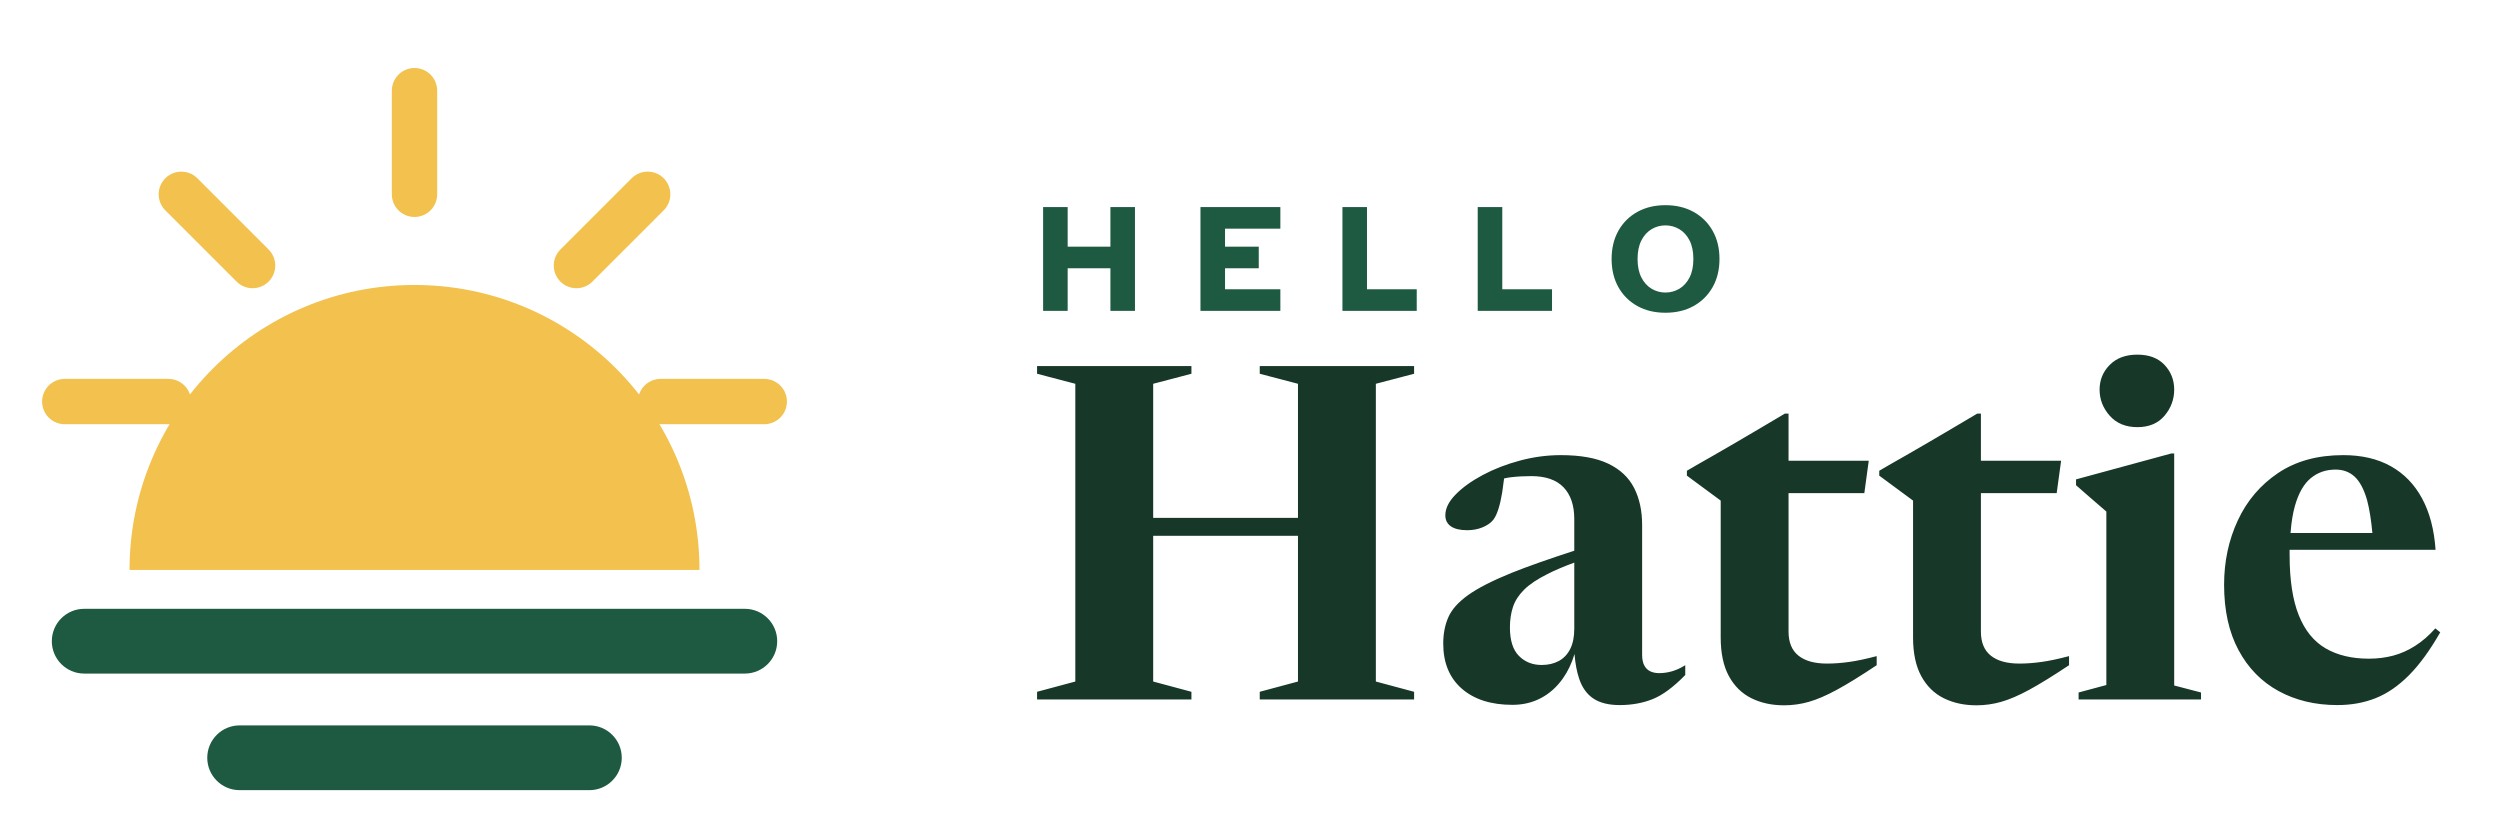
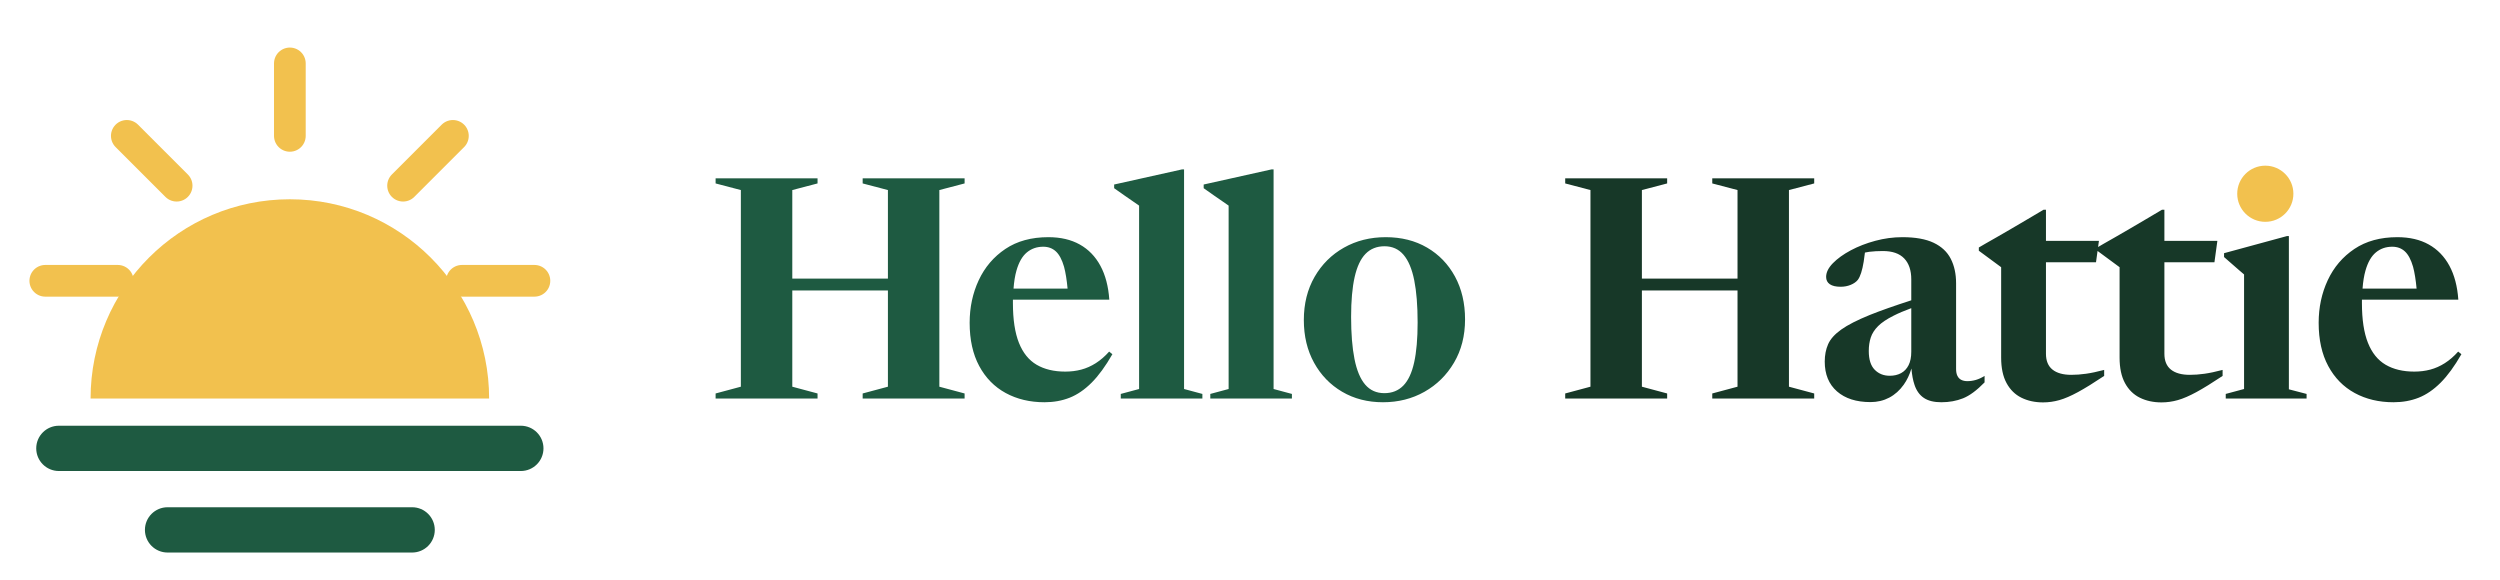
- <svg xmlns="http://www.w3.org/2000/svg" viewBox="0 0 193 64" width="772" height="256" role="img" aria-label="Hello Hattie">
+ <svg xmlns="http://www.w3.org/2000/svg" viewBox="0 0 276 64" width="1104" height="256" role="img" aria-label="Hello Hattie">
  <path d="M10 44a22 22 0 0 1 44 0z" fill="#F2C14E" />
  <g stroke="#F2C14E" stroke-width="3.5" stroke-linecap="round" fill="none">
    <path d="M32 7v8M14 15l5.5 5.5M50 15l-5.5 5.5M5 31h8M59 31h-8" />
  </g>
  <rect x="4" y="47" width="56" height="5" rx="2.5" fill="#1E5A41" />
  <rect x="16" y="56" width="32" height="5" rx="2.5" fill="#1E5A41" />
-   <path d="M80.528 24.0V15.984H82.424V19.044H85.724V15.984H87.62V24.0H85.724V20.712H82.424V24.0ZM92.676 24.0V15.984H98.844V17.652H94.572V19.044H97.176V20.712H94.572V22.332H98.844V24.0ZM103.636 24.0V15.984H105.532V22.332H109.372V24.0ZM114.08 24.0V15.984H115.976V22.332H119.816V24.0ZM128.568 24.144Q127.344 24.144 126.408 23.628Q125.472 23.112 124.944 22.176Q124.416 21.24 124.416 19.992Q124.416 18.744 124.944 17.808Q125.472 16.872 126.408 16.356Q127.344 15.84 128.568 15.84Q129.804 15.84 130.74 16.356Q131.676 16.872 132.21 17.808Q132.744 18.744 132.744 19.992Q132.744 21.24 132.21 22.176Q131.676 23.112 130.74 23.628Q129.804 24.144 128.568 24.144ZM128.568 22.584Q129.156 22.584 129.648 22.29Q130.14 21.996 130.434 21.42Q130.728 20.844 130.728 19.992Q130.728 19.14 130.434 18.564Q130.14 17.988 129.648 17.694Q129.156 17.4 128.568 17.4Q127.992 17.4 127.5 17.694Q127.008 17.988 126.714 18.564Q126.42 19.14 126.42 19.992Q126.42 20.844 126.714 21.42Q127.008 21.996 127.5 22.29Q127.992 22.584 128.568 22.584Z" fill="#1E5A41" />
-   <path d="M89.026 52.614 91.978 53.406V54.0H80.062V53.406L83.014 52.614V29.628L80.062 28.854V28.26H91.978V28.854L89.026 29.628V39.978H100.204V29.628L97.252 28.854V28.26H109.168V28.854L106.216 29.628V52.614L109.168 53.406V54.0H97.252V53.406L100.204 52.614V41.364H89.026ZM121.534 42.516V40.068Q121.534 38.484 120.706 37.62Q119.878 36.756 118.204 36.756Q117.358 36.756 116.62 36.846Q116.35 36.882 116.116 36.936Q116.044 37.512 115.972 37.998Q115.846 38.772 115.675 39.303Q115.504 39.834 115.288 40.122Q115 40.482 114.46 40.707Q113.92 40.932 113.272 40.932Q112.444 40.932 112.012 40.635Q111.58 40.338 111.58 39.78Q111.58 38.988 112.372 38.178Q113.164 37.368 114.46 36.675Q115.756 35.982 117.331 35.559Q118.906 35.136 120.49 35.136Q122.776 35.136 124.153 35.793Q125.53 36.45 126.151 37.665Q126.772 38.88 126.772 40.518V50.544Q126.772 51.048 126.934 51.363Q127.096 51.678 127.393 51.822Q127.69 51.966 128.086 51.966Q128.59 51.966 129.085 51.822Q129.58 51.678 130.102 51.354V52.11Q128.734 53.514 127.582 53.973Q126.43 54.432 125.044 54.432Q123.766 54.432 123.01 53.928Q122.254 53.424 121.912 52.398Q121.642 51.606 121.552 50.49Q121.228 51.57 120.652 52.38Q119.95 53.37 118.96 53.892Q117.97 54.414 116.764 54.414Q114.28 54.414 112.849 53.163Q111.418 51.912 111.418 49.68Q111.418 48.546 111.814 47.646Q112.21 46.746 113.344 45.936Q114.478 45.126 116.692 44.226Q118.582 43.47 121.534 42.516ZM121.534 43.434Q120.31 43.884 119.464 44.316Q118.276 44.91 117.655 45.531Q117.034 46.152 116.8 46.863Q116.566 47.574 116.566 48.438Q116.566 49.932 117.259 50.634Q117.952 51.336 119.014 51.336Q119.77 51.336 120.337 51.03Q120.904 50.724 121.219 50.103Q121.534 49.482 121.534 48.528ZM138.076 48.762Q138.076 50.004 138.841 50.616Q139.606 51.228 141.046 51.228Q141.856 51.228 142.756 51.102Q143.656 50.976 144.88 50.652V51.354Q143.044 52.578 141.82 53.244Q140.596 53.91 139.651 54.18Q138.706 54.45 137.734 54.45Q136.312 54.45 135.205 53.901Q134.098 53.352 133.468 52.191Q132.838 51.03 132.838 49.212V38.646L130.228 36.72V36.342Q130.426 36.216 130.984 35.901Q131.542 35.586 132.325 35.136Q133.108 34.686 134.035 34.146Q134.962 33.606 135.934 33.03Q136.906 32.454 137.788 31.932H138.076V35.568H144.268L143.926 38.07H138.076ZM152.926 48.762Q152.926 50.004 153.691 50.616Q154.456 51.228 155.896 51.228Q156.706 51.228 157.606 51.102Q158.506 50.976 159.73 50.652V51.354Q157.894 52.578 156.67 53.244Q155.446 53.91 154.501 54.18Q153.556 54.45 152.584 54.45Q151.162 54.45 150.055 53.901Q148.948 53.352 148.318 52.191Q147.688 51.03 147.688 49.212V38.646L145.078 36.72V36.342Q145.276 36.216 145.834 35.901Q146.392 35.586 147.175 35.136Q147.958 34.686 148.885 34.146Q149.812 33.606 150.784 33.03Q151.756 32.454 152.638 31.932H152.926V35.568H159.118L158.776 38.07H152.926ZM167.848 35.01V52.92L169.918 53.46V54.0H160.468V53.46L162.61 52.884V39.492Q162.412 39.312 162.07 39.024Q161.728 38.736 161.278 38.34Q160.828 37.944 160.27 37.458V37.008L167.614 35.01ZM165.004 32.976Q163.654 32.976 162.871 32.094Q162.088 31.212 162.088 30.078Q162.088 28.962 162.871 28.17Q163.654 27.378 165.004 27.378Q166.354 27.378 167.101 28.17Q167.848 28.962 167.848 30.078Q167.848 31.212 167.101 32.094Q166.354 32.976 165.004 32.976ZM180.898 35.136Q183.04 35.136 184.57 35.991Q186.1 36.846 186.982 38.475Q187.864 40.104 188.026 42.444H176.758Q176.758 42.642 176.758 42.858Q176.758 45.72 177.46 47.484Q178.162 49.248 179.53 50.049Q180.898 50.85 182.878 50.85Q183.868 50.85 184.75 50.616Q185.632 50.382 186.451 49.86Q187.27 49.338 188.008 48.51L188.386 48.816Q187.18 50.922 185.956 52.146Q184.732 53.37 183.391 53.901Q182.05 54.432 180.448 54.432Q177.892 54.432 175.912 53.352Q173.932 52.272 172.816 50.193Q171.7 48.114 171.7 45.144Q171.7 42.444 172.762 40.167Q173.824 37.89 175.876 36.513Q177.928 35.136 180.898 35.136ZM176.83 41.148H183.148Q183.004 39.6 182.734 38.592Q182.374 37.35 181.78 36.801Q181.186 36.252 180.304 36.252Q179.188 36.252 178.387 36.918Q177.586 37.584 177.172 39.042Q176.92 39.924 176.83 41.148Z" fill="#173828" />
+   <path d="M87.469 42.691 90.257 43.439V44.0H79.003V43.439L81.791 42.691V20.982L79.003 20.251V19.69H90.257V20.251L87.469 20.982V30.757H98.026V20.982L95.238 20.251V19.69H106.492V20.251L103.704 20.982V42.691L106.492 43.439V44.0H95.238V43.439L98.026 42.691V32.066H87.469ZM115.736 26.184Q117.759 26.184 119.204 26.991Q120.649 27.799 121.482 29.337Q122.315 30.876 122.468 33.086H111.826Q111.826 33.273 111.826 33.477Q111.826 36.18 112.489 37.846Q113.152 39.512 114.444 40.269Q115.736 41.025 117.606 41.025Q118.541 41.025 119.374 40.804Q120.207 40.583 120.981 40.09Q121.754 39.597 122.451 38.815L122.808 39.104Q121.669 41.093 120.513 42.249Q119.357 43.405 118.091 43.907Q116.824 44.408 115.311 44.408Q112.897 44.408 111.027 43.388Q109.157 42.368 108.103 40.404Q107.049 38.441 107.049 35.636Q107.049 33.086 108.052 30.935Q109.055 28.785 110.993 27.484Q112.931 26.184 115.736 26.184ZM111.894 31.862H117.861Q117.725 30.4 117.47 29.448Q117.13 28.275 116.569 27.756Q116.008 27.238 115.175 27.238Q114.121 27.238 113.365 27.867Q112.608 28.496 112.217 29.873Q111.979 30.706 111.894 31.862ZM130.72 42.946 132.743 43.49V44.0H123.733V43.49L125.756 42.946V22.699Q125.535 22.546 125.144 22.274Q124.753 22.002 124.209 21.628Q123.665 21.254 123.002 20.778V20.37L130.482 18.704H130.72ZM140.604 42.946 142.627 43.49V44.0H133.617V43.49L135.64 42.946V22.699Q135.419 22.546 135.028 22.274Q134.637 22.002 134.093 21.628Q133.549 21.254 132.886 20.778V20.37L140.366 18.704H140.604ZM152.834 43.405Q154.109 43.405 154.925 42.572Q155.741 41.739 156.124 40.005Q156.506 38.271 156.506 35.602Q156.506 32.814 156.132 30.944Q155.758 29.074 154.951 28.13Q154.143 27.187 152.851 27.187Q151.576 27.187 150.76 28.02Q149.944 28.853 149.553 30.587Q149.162 32.321 149.162 34.99Q149.162 37.761 149.536 39.639Q149.91 41.518 150.718 42.462Q151.525 43.405 152.834 43.405ZM152.681 44.408Q150.148 44.408 148.176 43.252Q146.204 42.096 145.074 40.047Q143.943 37.999 143.943 35.33Q143.943 32.627 145.133 30.561Q146.323 28.496 148.372 27.34Q150.42 26.184 152.987 26.184Q155.571 26.184 157.543 27.331Q159.515 28.479 160.629 30.527Q161.742 32.576 161.742 35.262Q161.742 37.965 160.526 40.031Q159.311 42.096 157.262 43.252Q155.214 44.408 152.681 44.408Z" fill="#1E5A41" />
+   <path d="M181.265 42.691 184.053 43.439V44.0H172.799V43.439L175.587 42.691V20.982L172.799 20.251V19.69H184.053V20.251L181.265 20.982V30.757H191.822V20.982L189.034 20.251V19.69H200.288V20.251L197.5 20.982V42.691L200.288 43.439V44.0H189.034V43.439L191.822 42.691V32.066H181.265ZM211.005 33.154V30.842Q211.005 29.346 210.223 28.53Q209.441 27.714 207.86 27.714Q207.061 27.714 206.364 27.799Q206.109 27.833 205.888 27.884Q205.82 28.428 205.752 28.887Q205.633 29.618 205.471 30.119Q205.31 30.621 205.106 30.893Q204.834 31.233 204.324 31.445Q203.814 31.658 203.202 31.658Q202.42 31.658 202.012 31.378Q201.604 31.097 201.604 30.57Q201.604 29.822 202.352 29.057Q203.1 28.292 204.324 27.637Q205.548 26.983 207.036 26.584Q208.523 26.184 210.019 26.184Q212.178 26.184 213.478 26.804Q214.779 27.425 215.365 28.572Q215.952 29.72 215.952 31.267V40.736Q215.952 41.212 216.105 41.51Q216.258 41.807 216.538 41.943Q216.819 42.079 217.193 42.079Q217.669 42.079 218.137 41.943Q218.604 41.807 219.097 41.501V42.215Q217.805 43.541 216.717 43.974Q215.629 44.408 214.32 44.408Q213.113 44.408 212.399 43.932Q211.685 43.456 211.362 42.487Q211.107 41.739 211.022 40.685Q210.716 41.705 210.172 42.47Q209.509 43.405 208.574 43.898Q207.639 44.391 206.5 44.391Q204.154 44.391 202.803 43.209Q201.451 42.028 201.451 39.92Q201.451 38.849 201.825 37.999Q202.199 37.149 203.27 36.384Q204.341 35.619 206.432 34.769Q208.217 34.055 211.005 33.154ZM211.005 34.021Q209.849 34.446 209.05 34.854Q207.928 35.415 207.341 36.002Q206.755 36.588 206.534 37.26Q206.313 37.931 206.313 38.747Q206.313 40.158 206.968 40.821Q207.622 41.484 208.625 41.484Q209.339 41.484 209.875 41.195Q210.41 40.906 210.707 40.319Q211.005 39.733 211.005 38.832ZM225.874 39.053Q225.874 40.226 226.597 40.804Q227.319 41.382 228.679 41.382Q229.444 41.382 230.294 41.263Q231.144 41.144 232.3 40.838V41.501Q230.566 42.657 229.41 43.286Q228.254 43.915 227.362 44.17Q226.469 44.425 225.551 44.425Q224.208 44.425 223.163 43.906Q222.117 43.388 221.522 42.291Q220.927 41.195 220.927 39.478V29.499L218.462 27.68V27.323Q218.649 27.204 219.176 26.906Q219.703 26.609 220.443 26.184Q221.182 25.759 222.058 25.249Q222.933 24.739 223.851 24.195Q224.769 23.651 225.602 23.158H225.874V26.592H231.722L231.399 28.955H225.874ZM238.949 39.053Q238.949 40.226 239.672 40.804Q240.394 41.382 241.754 41.382Q242.519 41.382 243.369 41.263Q244.219 41.144 245.375 40.838V41.501Q243.641 42.657 242.485 43.286Q241.329 43.915 240.437 44.17Q239.544 44.425 238.626 44.425Q237.283 44.425 236.238 43.906Q235.192 43.388 234.597 42.291Q234.002 41.195 234.002 39.478V29.499L231.537 27.68V27.323Q231.724 27.204 232.251 26.906Q232.778 26.609 233.518 26.184Q234.257 25.759 235.133 25.249Q236.008 24.739 236.926 24.195Q237.844 23.651 238.677 23.158H238.949V26.592H244.797L244.474 28.955H238.949ZM252.692 26.065V42.98L254.647 43.49V44.0H245.722V43.49L247.745 42.946V30.298Q247.541 30.128 247.227 29.856Q246.912 29.584 246.487 29.21Q246.062 28.836 245.535 28.377V27.952L252.471 26.065ZM264.667 26.184Q266.69 26.184 268.135 26.991Q269.58 27.799 270.413 29.337Q271.246 30.876 271.399 33.086H260.757Q260.757 33.273 260.757 33.477Q260.757 36.18 261.42 37.846Q262.083 39.512 263.375 40.269Q264.667 41.025 266.537 41.025Q267.472 41.025 268.305 40.804Q269.138 40.583 269.912 40.09Q270.685 39.597 271.382 38.815L271.739 39.104Q270.6 41.093 269.444 42.249Q268.288 43.405 267.022 43.907Q265.755 44.408 264.242 44.408Q261.828 44.408 259.958 43.388Q258.088 42.368 257.034 40.404Q255.98 38.441 255.98 35.636Q255.98 33.086 256.983 30.935Q257.986 28.785 259.924 27.484Q261.862 26.184 264.667 26.184ZM260.825 31.862H266.792Q266.656 30.4 266.401 29.448Q266.061 28.275 265.5 27.756Q264.939 27.238 264.106 27.238Q263.052 27.238 262.296 27.867Q261.539 28.496 261.148 29.873Q260.91 30.706 260.825 31.862Z" fill="#173828" />
+   <circle cx="250.09" cy="21.39" r="3.1" fill="#F2C14E" />
</svg>
